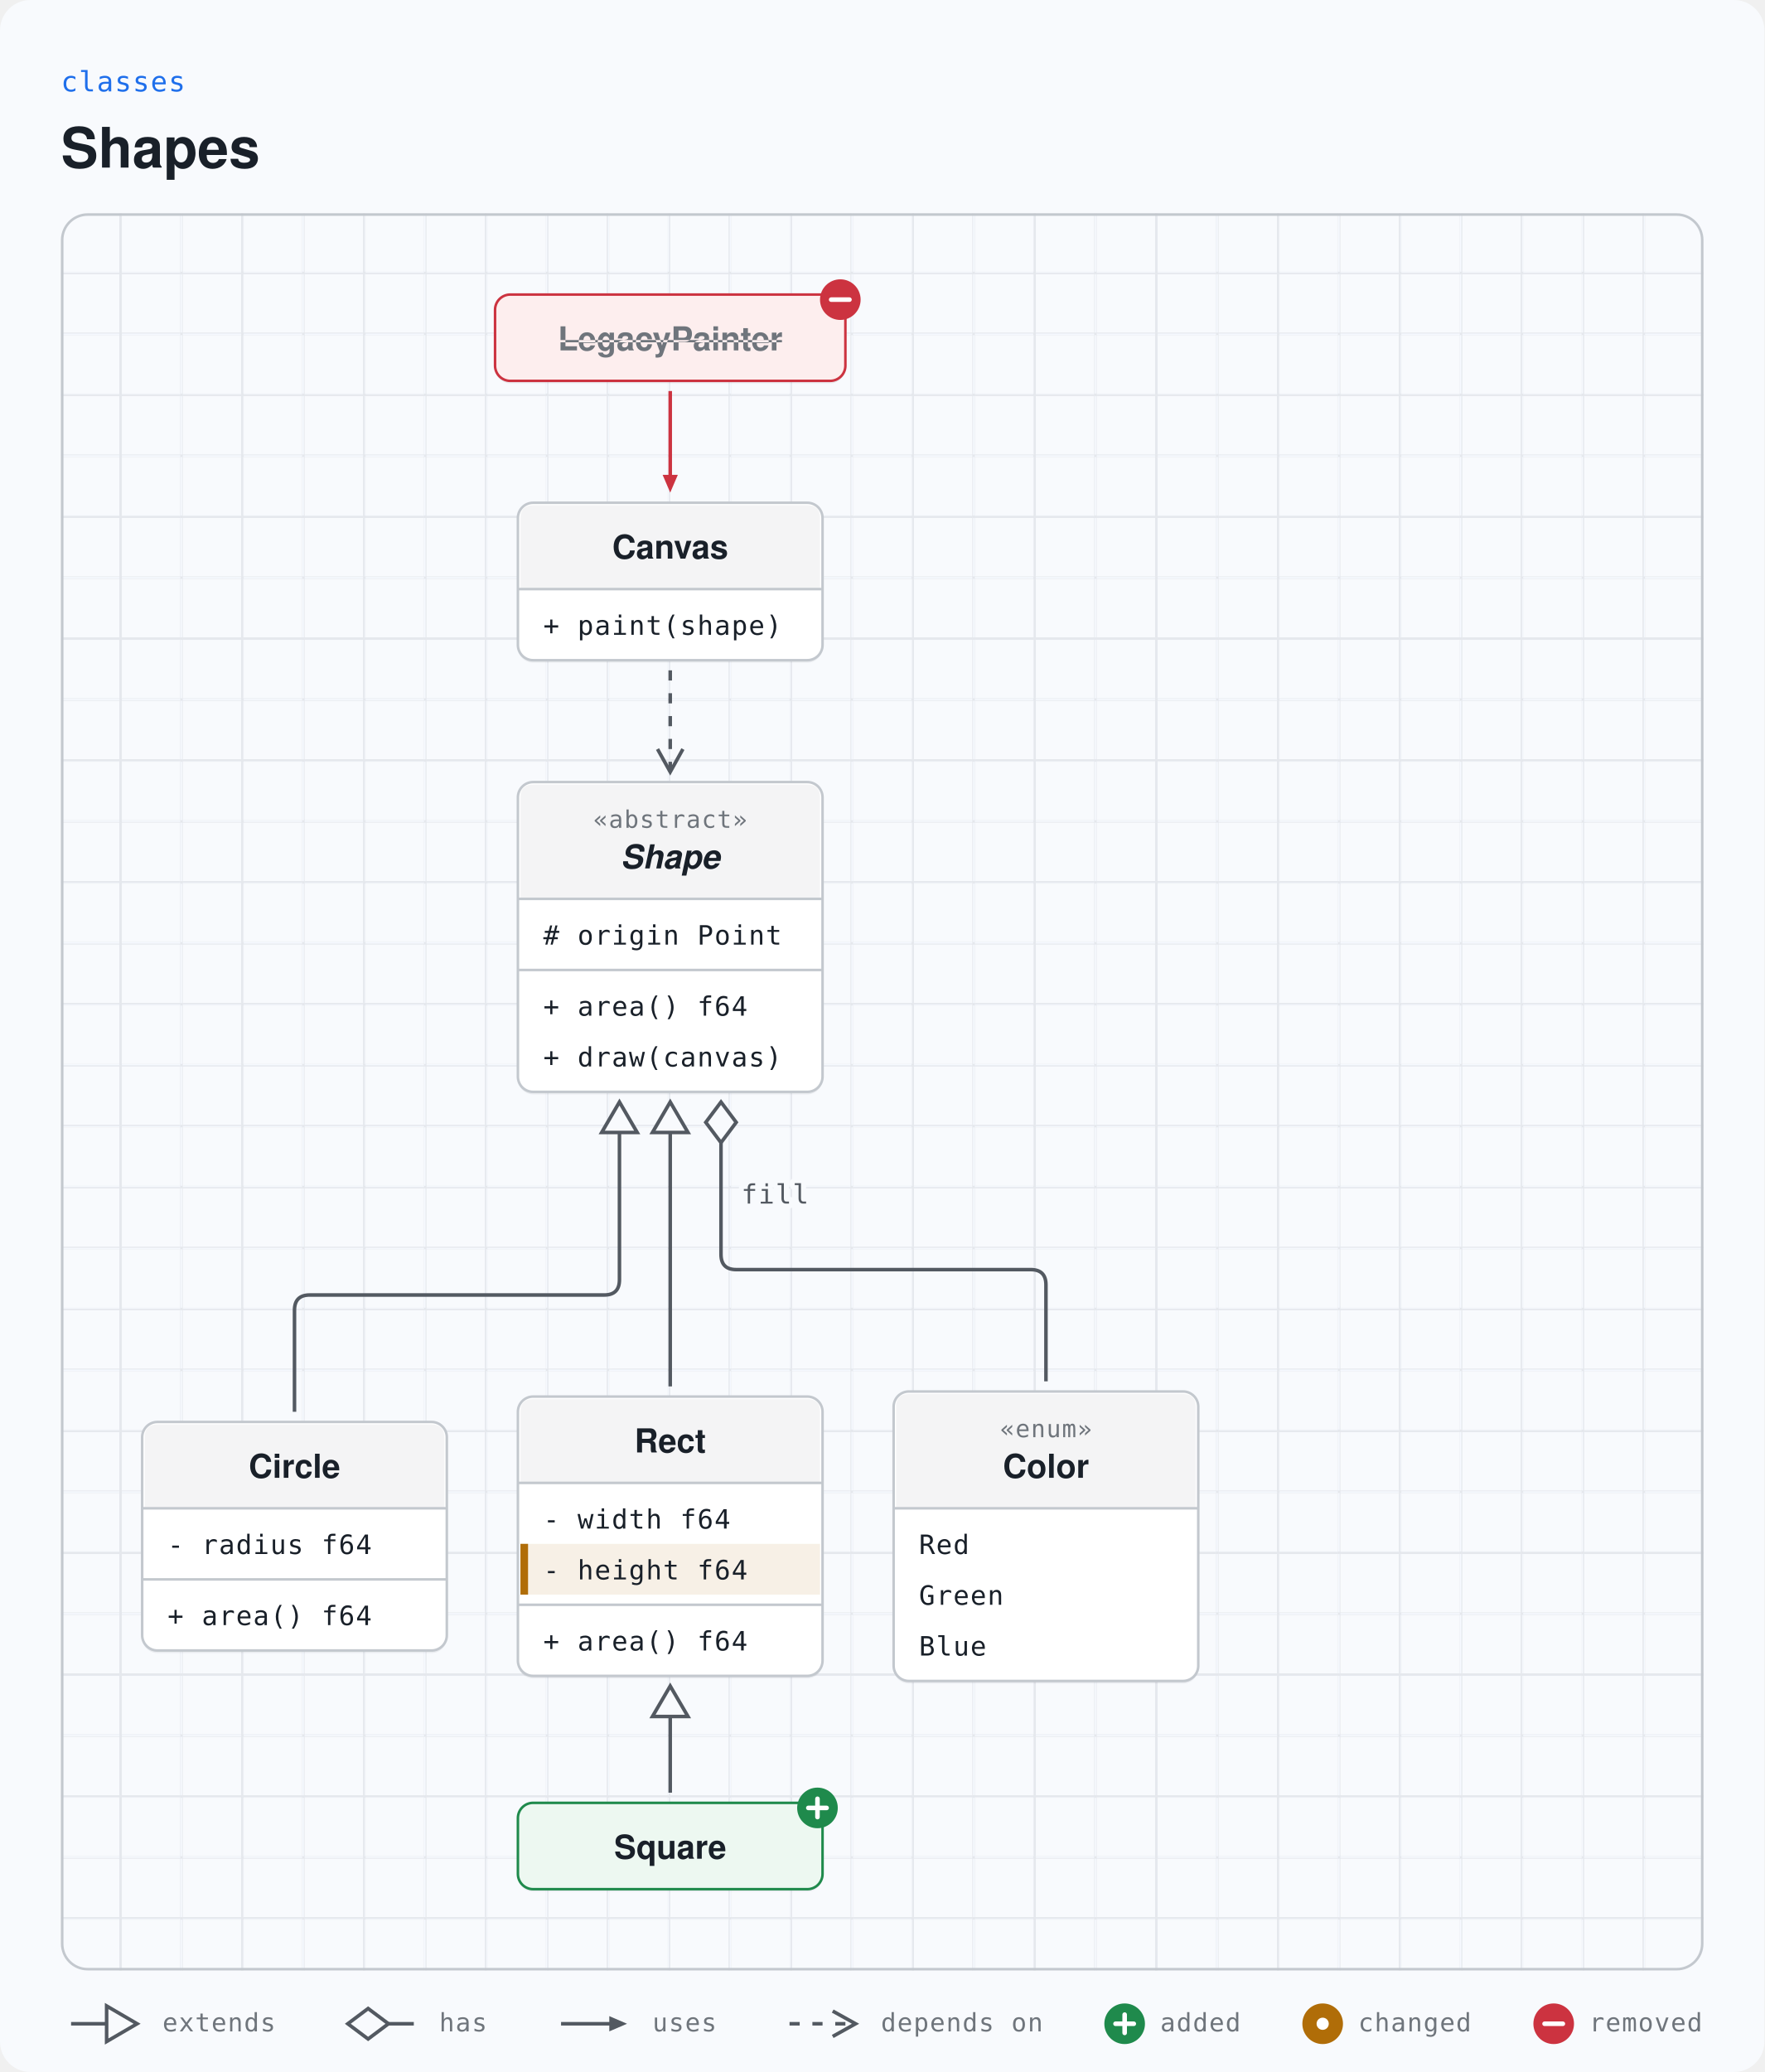
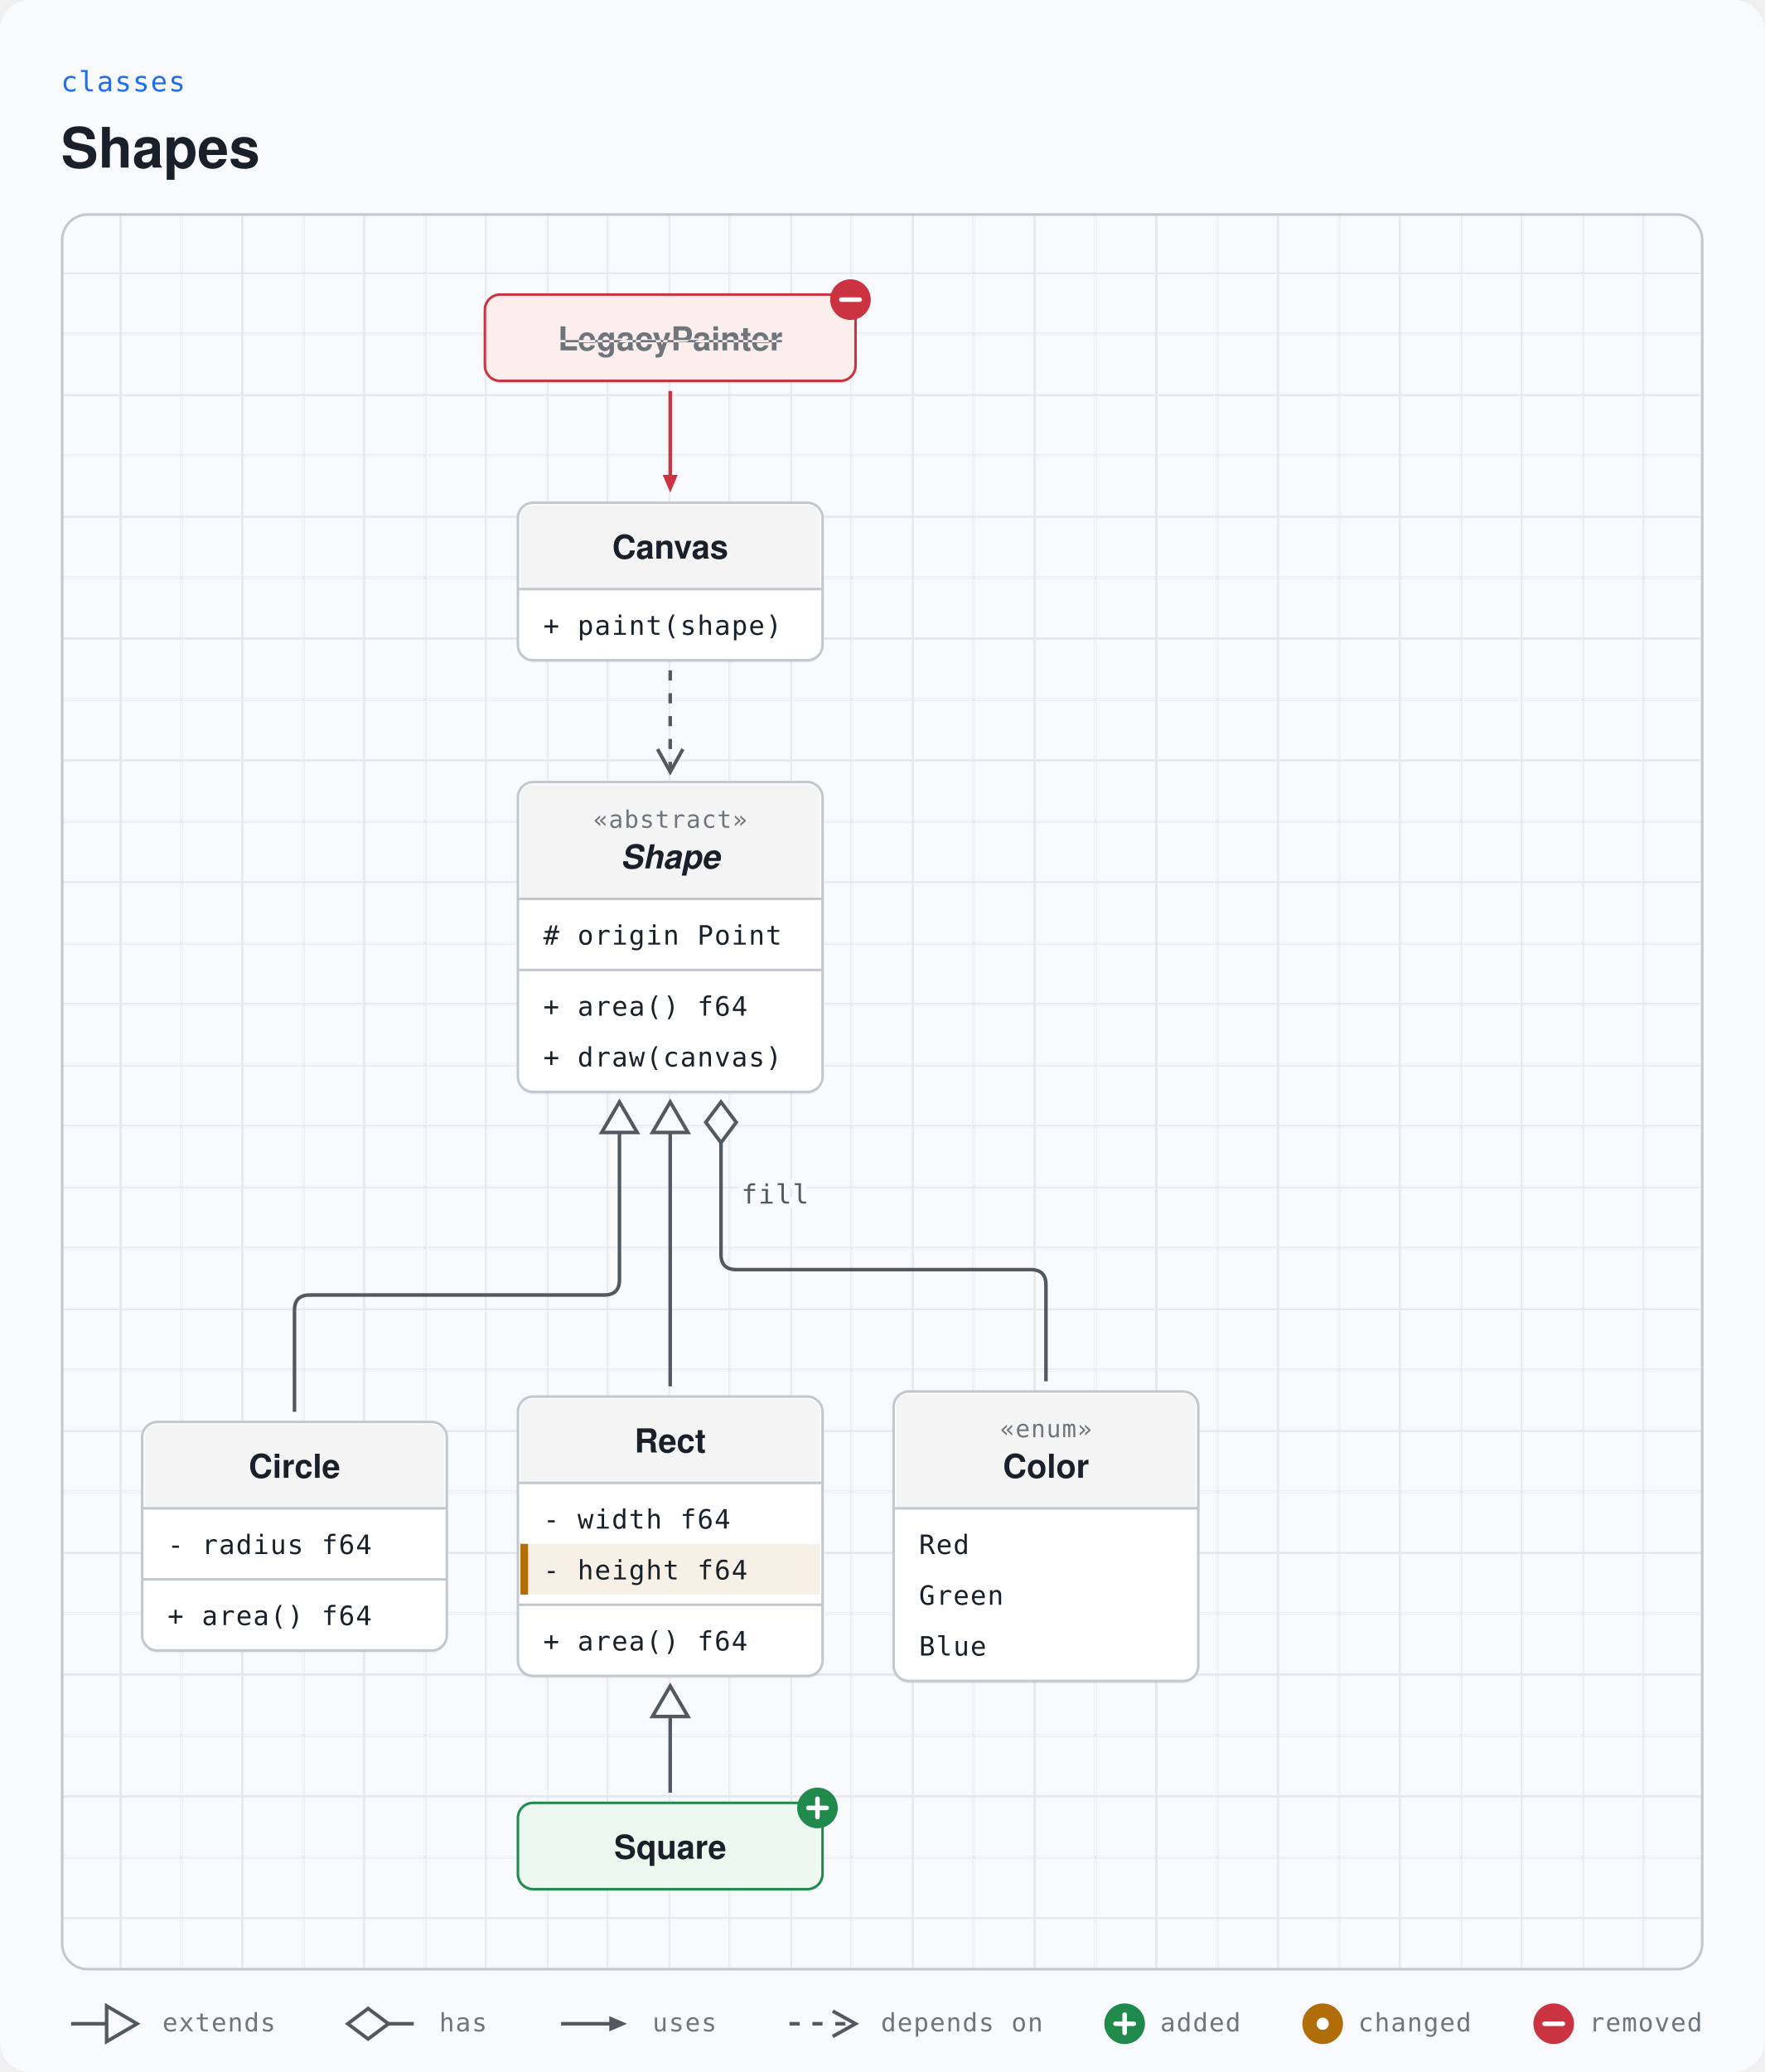
<svg xmlns="http://www.w3.org/2000/svg" width="695" height="816" viewBox="0 0 695 816" role="img" aria-label="Shapes">
  <style>text{font-family:Geist,ui-sans-serif,system-ui,-apple-system,"Segoe UI",Helvetica,Arial,sans-serif;fill:#192029}.mo{font-family:"JetBrains Mono",ui-monospace,"SF Mono",Menlo,Consolas,monospace;letter-spacing:.04em}.pg{fill:#f8fafd}.gr{fill:none;stroke:#e5e8ed}.cv{fill:none;stroke:#c3c8ce}.kk{font-size:11px;fill:#1f6feb}.t{font-size:22px;font-weight:700}.lg{font-size:10px;fill:#6f757c}.g{fill:#e6f0fd;fill-opacity:.5;stroke:#1f6feb;stroke-opacity:.45;stroke-width:1.5}.gv{fill:#fbeadc;fill-opacity:.5;stroke:#dd7b2b;stroke-opacity:1}.gn{fill:none;stroke-dasharray:5 4}.gl{font-size:12px;font-weight:600;fill:#1f6feb}.glv{fill:#a64b00}.gp{fill:none}.sh{fill:#192029;fill-opacity:.06}.ti{fill:#fff;stroke:#c3c8ce}.td{fill:#1a2028;stroke:#1a2028}.x{stroke-dasharray:4 3}.ic{fill:none;stroke:#323841;stroke-width:1.5;stroke-linecap:round;stroke-linejoin:round}.nm{font-size:13px;font-weight:600;text-anchor:middle}.ro{font-size:9.5px;fill:#6f757c;text-anchor:middle}.vl{fill:#f8fafd;fill-opacity:.78}.cd{fill:#fff;stroke:#c3c8ce}.e{fill:none;stroke:#535961;stroke-width:1.4}.em{stroke:#1f6feb;stroke-width:1.6}.d{stroke-dasharray:4 5}.a{fill:#535961}.am{fill:#1f6feb}.el{font-size:10.5px;fill:#535961;text-anchor:middle;paint-order:stroke;stroke:#f8fafd;stroke-width:4px;stroke-linejoin:round}.lm{fill:#1f6feb}.ls{text-anchor:start}.ll{stroke:#c3c8ce;stroke-dasharray:3 4}.k{fill:none;stroke:#fff;stroke-width:1.8;stroke-linecap:round;stroke-linejoin:round}.kf{fill:#fff}.bq{fill:#fff;stroke:#c3c8ce;stroke-width:1.4}.bp{fill:#fff;stroke:#9aa1a9;stroke-width:1.4;stroke-dasharray:2.6 2.2}.ti.s1,.ti.s4,.cd.s1,.cd.s4,.e.s1,.e.s4,.g.s1,.g.s4{stroke:#1f8a4c;stroke-opacity:1}.cd.s1,.cd.s4{fill:#edf8f1}.a.s1,.a.s4,.b.s1,.b.s4{fill:#1f8a4c}.ti.s2,.cd.s2,.e.s2,.g.s2{stroke:#6f52e0;stroke-opacity:1}.cd.s2{fill:#f1eefe}.a.s2,.b.s2{fill:#6f52e0}.ti.s3,.cd.s3,.e.s3,.g.s3{stroke:#9aa1a9;stroke-opacity:1;stroke-dasharray:3 3}.a.s3{fill:#9aa1a9}.ti.s5,.cd.s5,.e.s5,.g.s5{stroke:#b06d08;stroke-opacity:1}.cd.s5{fill:#fdf4e3}.a.s5,.b.s5{fill:#b06d08}.ti.s6,.cd.s6,.e.s6,.g.s6{stroke:#cc3340;stroke-opacity:1}.cd.s6{fill:#fdeeee}.a.s6,.b.s6{fill:#cc3340}.ti.s1,.ti.s2,.ti.s4,.ti.s5,.ti.s6{stroke-width:1.5}.p3{fill:#6f757c}.p6{fill:#6f757c;text-decoration:line-through}.oa{stroke-dasharray:none}@media(prefers-color-scheme:dark){text{fill:#e8ebf1}.pg{fill:#0e1217}.gr{stroke:#1b2025}.cv{stroke:#3c434c}.kk,.gl{fill:#569fff}.lg,.ro,.p3,.p6{fill:#8a9098}.g{fill:#1a2a3f;fill-opacity:.35;stroke:#569fff;stroke-opacity:.5}.gv{fill:#2f2115;fill-opacity:.4;stroke:#e0843e;stroke-opacity:1}.gn{fill:none}.glv{fill:#f2a26a}.gp{fill:#fff}.vl{fill:#0e1217}.cd{fill:#161b21;stroke:#3c434c}.e{stroke:#a0a5ac}.em{stroke:#569fff}.a{fill:#a0a5ac}.am{fill:#569fff}.el{fill:#a0a5ac;stroke:#0e1217}.lm{fill:#569fff}.ll{stroke:#3c434c}.k{stroke:#0e1217}.kf{fill:#0e1217}.bq{fill:#161b21;stroke:#3c434c}.bp{fill:#161b21;stroke:#6c737c}.ti.s1,.ti.s4,.cd.s1,.cd.s4,.e.s1,.e.s4,.g.s1,.g.s4{stroke:#4cc27a}.cd.s1,.cd.s4{fill:#13281c}.a.s1,.a.s4,.b.s1,.b.s4{fill:#4cc27a}.ti.s2,.cd.s2,.e.s2,.g.s2{stroke:#a48cff}.cd.s2{fill:#211a3d}.a.s2,.b.s2{fill:#a48cff}.ti.s3,.cd.s3,.e.s3,.g.s3{stroke:#6c737c}.a.s3{fill:#6c737c}.ti.s5,.cd.s5,.e.s5,.g.s5{stroke:#dba13a}.cd.s5{fill:#2b2212}.a.s5,.b.s5{fill:#dba13a}.ti.s6,.cd.s6,.e.s6,.g.s6{stroke:#f0626c}.cd.s6{fill:#2e1618}.a.s6,.b.s6{fill:#f0626c}}.rh{fill:#192029;fill-opacity:.05}.rl{fill:none;stroke:#c3c8ce}.rn{font-size:12px}.rkb{font-weight:600}.rk{font-size:8.5px;font-weight:700;fill:#1f6feb}.ty{font-size:10.5px;fill:#6f757c;text-anchor:end}.rm{font-size:10.5px}.rs{font-size:9.5px;fill:#6f757c;text-anchor:middle}.it{font-style:italic}.mk{fill:#fff}.rw{fill:none}.rw.s1,.rw.s4{fill:#1f8a4c;fill-opacity:.1}.rw.s2{fill:#6f52e0;fill-opacity:.1}.rw.s5{fill:#b06d08;fill-opacity:.1}.rw.s6{fill:#cc3340;fill-opacity:.1}.e.mk{fill:#f8fafd}@media(prefers-color-scheme:dark){.rh{fill:#fff;fill-opacity:.05}.rl{stroke:#3c434c}.rk{fill:#569fff}.ty,.rs{fill:#8a9098}.mk{fill:#161b21}.rw.s1,.rw.s4{fill:#4cc27a;fill-opacity:.16}.rw.s2{fill:#a48cff;fill-opacity:.16}.rw.s5{fill:#dba13a;fill-opacity:.16}.rw.s6{fill:#f0626c;fill-opacity:.16}.e.mk{fill:#0e1217}}</style>
  <defs>
    <pattern id="gr" width="24" height="24" patternUnits="userSpaceOnUse" x="23" y="83">
      <path class="gr" d="M24 .5H.5V24" />
    </pattern>
    <g id="b4">
      <circle r="8" class="b s4" />
      <path class="k" d="M-3.6 0h7.2M0-3.6v7.2" />
    </g>
    <g id="b5">
      <circle r="8" class="b s5" />
      <circle r="2.4" class="kf" />
    </g>
    <g id="b6">
      <circle r="8" class="b s6" />
      <path class="k" d="M-3.6 0h7.2" />
    </g>
  </defs>
  <rect class="pg" width="695" height="816" rx="12" />
  <text class="kk mo" x="24" y="36">classes</text>
  <text class="t" x="24" y="66">Shapes</text>
  <rect fill="url(#gr)" x="24" y="84" width="647" height="692" rx="10" />
  <rect class="cv" x="24.5" y="84.5" width="646" height="691" rx="10" />
  <g data-k="edge" data-i="0" data-from="circle" data-to="shape" data-s="">
    <path class="e rt" d="M244 446L244 504Q244 510 238 510L122 510Q116 510 116 516L116 556" />
    <path class="e mk" d="M244 434L237 446L251 446z" />
  </g>
  <g data-k="edge" data-i="1" data-from="rect" data-to="shape" data-s="">
    <path class="e rt" d="M264 446L264 546" />
    <path class="e mk" d="M264 434L257 446L271 446z" />
  </g>
  <g data-k="edge" data-i="2" data-from="square" data-to="rect" data-s="">
    <path class="e rt" d="M264 676L264 706" />
    <path class="e mk" d="M264 664L257 676L271 676z" />
  </g>
  <g data-k="edge" data-i="3" data-from="shape" data-to="color" data-s="">
    <path class="e rt" d="M284 450L284 494Q284 500 290 500L406 500Q412 500 412 506L412 544" />
    <path class="e mk" d="M284 434L278 442L284 450L290 442z" />
  </g>
  <g data-k="edge" data-i="4" data-from="canvas" data-to="shape" data-s="">
    <path class="e d rt" d="M264 264L264 304" />
    <path class="e" d="M269 295L264 304L259 295" />
  </g>
  <g data-k="edge" data-i="5" data-from="legacy" data-to="canvas" data-s="del">
    <path class="e s6 rt" d="M264 154L264 189" />
    <path class="a s6" d="M264 194L267 187L261 187z" />
  </g>
  <g data-k="node" data-id="shape" data-s="">
    <rect class="sh" x="204" y="309" width="120" height="122" rx="6" />
    <rect class="cd" x="204" y="308" width="120" height="122" rx="6" />
    <path class="rh" d="M205 354V314Q205 309 210 309H318Q323 309 323 314V354z" />
    <text class="rs mo" x="264" y="326">«abstract»</text>
    <text class="nm it" x="264" y="342">Shape</text>
    <path class="rl" d="M204 354h120" />
    <text class="rm mo" x="214" y="372"># origin Point</text>
    <path class="rl" d="M204 382h120" />
    <text class="rm mo" x="214" y="400">+ area() f64</text>
    <text class="rm mo" x="214" y="420">+ draw(canvas)</text>
  </g>
  <g data-k="node" data-id="circle" data-s="">
    <rect class="sh" x="56" y="561" width="120" height="90" rx="6" />
    <rect class="cd" x="56" y="560" width="120" height="90" rx="6" />
    <path class="rh" d="M57 594V566Q57 561 62 561H170Q175 561 175 566V594z" />
    <text class="nm" x="116" y="582">Circle</text>
    <path class="rl" d="M56 594h120" />
    <text class="rm mo" x="66" y="612">- radius f64</text>
    <path class="rl" d="M56 622h120" />
    <text class="rm mo" x="66" y="640">+ area() f64</text>
  </g>
  <g data-k="node" data-id="rect" data-s="">
    <rect class="sh" x="204" y="551" width="120" height="110" rx="6" />
    <rect class="cd" x="204" y="550" width="120" height="110" rx="6" />
    <path class="rh" d="M205 584V556Q205 551 210 551H318Q323 551 323 556V584z" />
    <text class="nm" x="264" y="572">Rect</text>
    <path class="rl" d="M204 584h120" />
    <text class="rm mo" x="214" y="602">- width f64</text>
    <rect class="rw s5" x="205" y="608" width="118" height="20" />
    <rect class="b s5" x="205" y="608" width="3" height="20" />
    <text class="rm mo" x="214" y="622">- height f64</text>
    <path class="rl" d="M204 632h120" />
    <text class="rm mo" x="214" y="650">+ area() f64</text>
  </g>
  <g data-k="node" data-id="square" data-s="add">
    <rect class="sh" x="204" y="711" width="120" height="34" rx="6" />
    <rect class="cd s4" x="204" y="710" width="120" height="34" rx="6" />
    <text class="nm" x="264" y="732">Square</text>
    <use href="#b4" x="322" y="712" />
  </g>
  <g data-k="node" data-id="color" data-s="">
    <rect class="sh" x="352" y="549" width="120" height="114" rx="6" />
    <rect class="cd" x="352" y="548" width="120" height="114" rx="6" />
    <path class="rh" d="M353 594V554Q353 549 358 549H466Q471 549 471 554V594z" />
    <text class="rs mo" x="412" y="566">«enum»</text>
    <text class="nm" x="412" y="582">Color</text>
    <path class="rl" d="M352 594h120" />
    <text class="rm mo" x="362" y="612">Red</text>
    <text class="rm mo" x="362" y="632">Green</text>
    <text class="rm mo" x="362" y="652">Blue</text>
  </g>
  <g data-k="node" data-id="canvas" data-s="">
    <rect class="sh" x="204" y="199" width="120" height="62" rx="6" />
    <rect class="cd" x="204" y="198" width="120" height="62" rx="6" />
    <path class="rh" d="M205 232V204Q205 199 210 199H318Q323 199 323 204V232z" />
    <text class="nm" x="264" y="220">Canvas</text>
    <path class="rl" d="M204 232h120" />
    <text class="rm mo" x="214" y="250">+ paint(shape)</text>
  </g>
  <g data-k="node" data-id="legacy" data-s="del">
-     <rect class="sh" x="195" y="117" width="138" height="34" rx="6" />
-     <rect class="cd s6" x="195" y="116" width="138" height="34" rx="6" />
+     <rect class="sh" x="191" y="117" width="146" height="34" rx="6" />
+     <rect class="cd s6" x="191" y="116" width="146" height="34" rx="6" />
    <text class="nm p6" x="264" y="138">LegacyPainter</text>
-     <use href="#b6" x="331" y="118" />
+     <use href="#b6" x="335" y="118" />
  </g>
  <g data-k="edge" data-i="3" data-from="shape" data-to="color" data-s="">
    <text class="el mo ls" x="292" y="474">fill</text>
  </g>
  <g transform="translate(24 797)">
    <path class="e rt" d="M4 0L18 0" />
    <path class="e mk" d="M30 0L18 -7L18 7z" />
  </g>
  <text class="lg mo" x="64" y="800">extends</text>
  <g transform="translate(133 797)">
    <path class="e rt" d="M20 0L30 0" />
    <path class="e mk" d="M4 0L12 6L20 0L12 -6z" />
  </g>
  <text class="lg mo" x="173" y="800">has</text>
  <g transform="translate(217 797)">
    <path class="e rt" d="M4 0L25 0" />
    <path class="a" d="M30 0L23 -3L23 3z" />
  </g>
  <text class="lg mo" x="257" y="800">uses</text>
  <g transform="translate(307 797)">
    <path class="e d rt" d="M4 0L30 0" />
    <path class="e" d="M21 -5L30 0L21 5" />
  </g>
  <text class="lg mo" x="347" y="800">depends on</text>
  <use href="#b4" x="443" y="797" />
  <text class="lg mo" x="457" y="800">added</text>
  <use href="#b5" x="521" y="797" />
  <text class="lg mo" x="535" y="800">changed</text>
  <use href="#b6" x="612" y="797" />
  <text class="lg mo" x="626" y="800">removed</text>
</svg>
